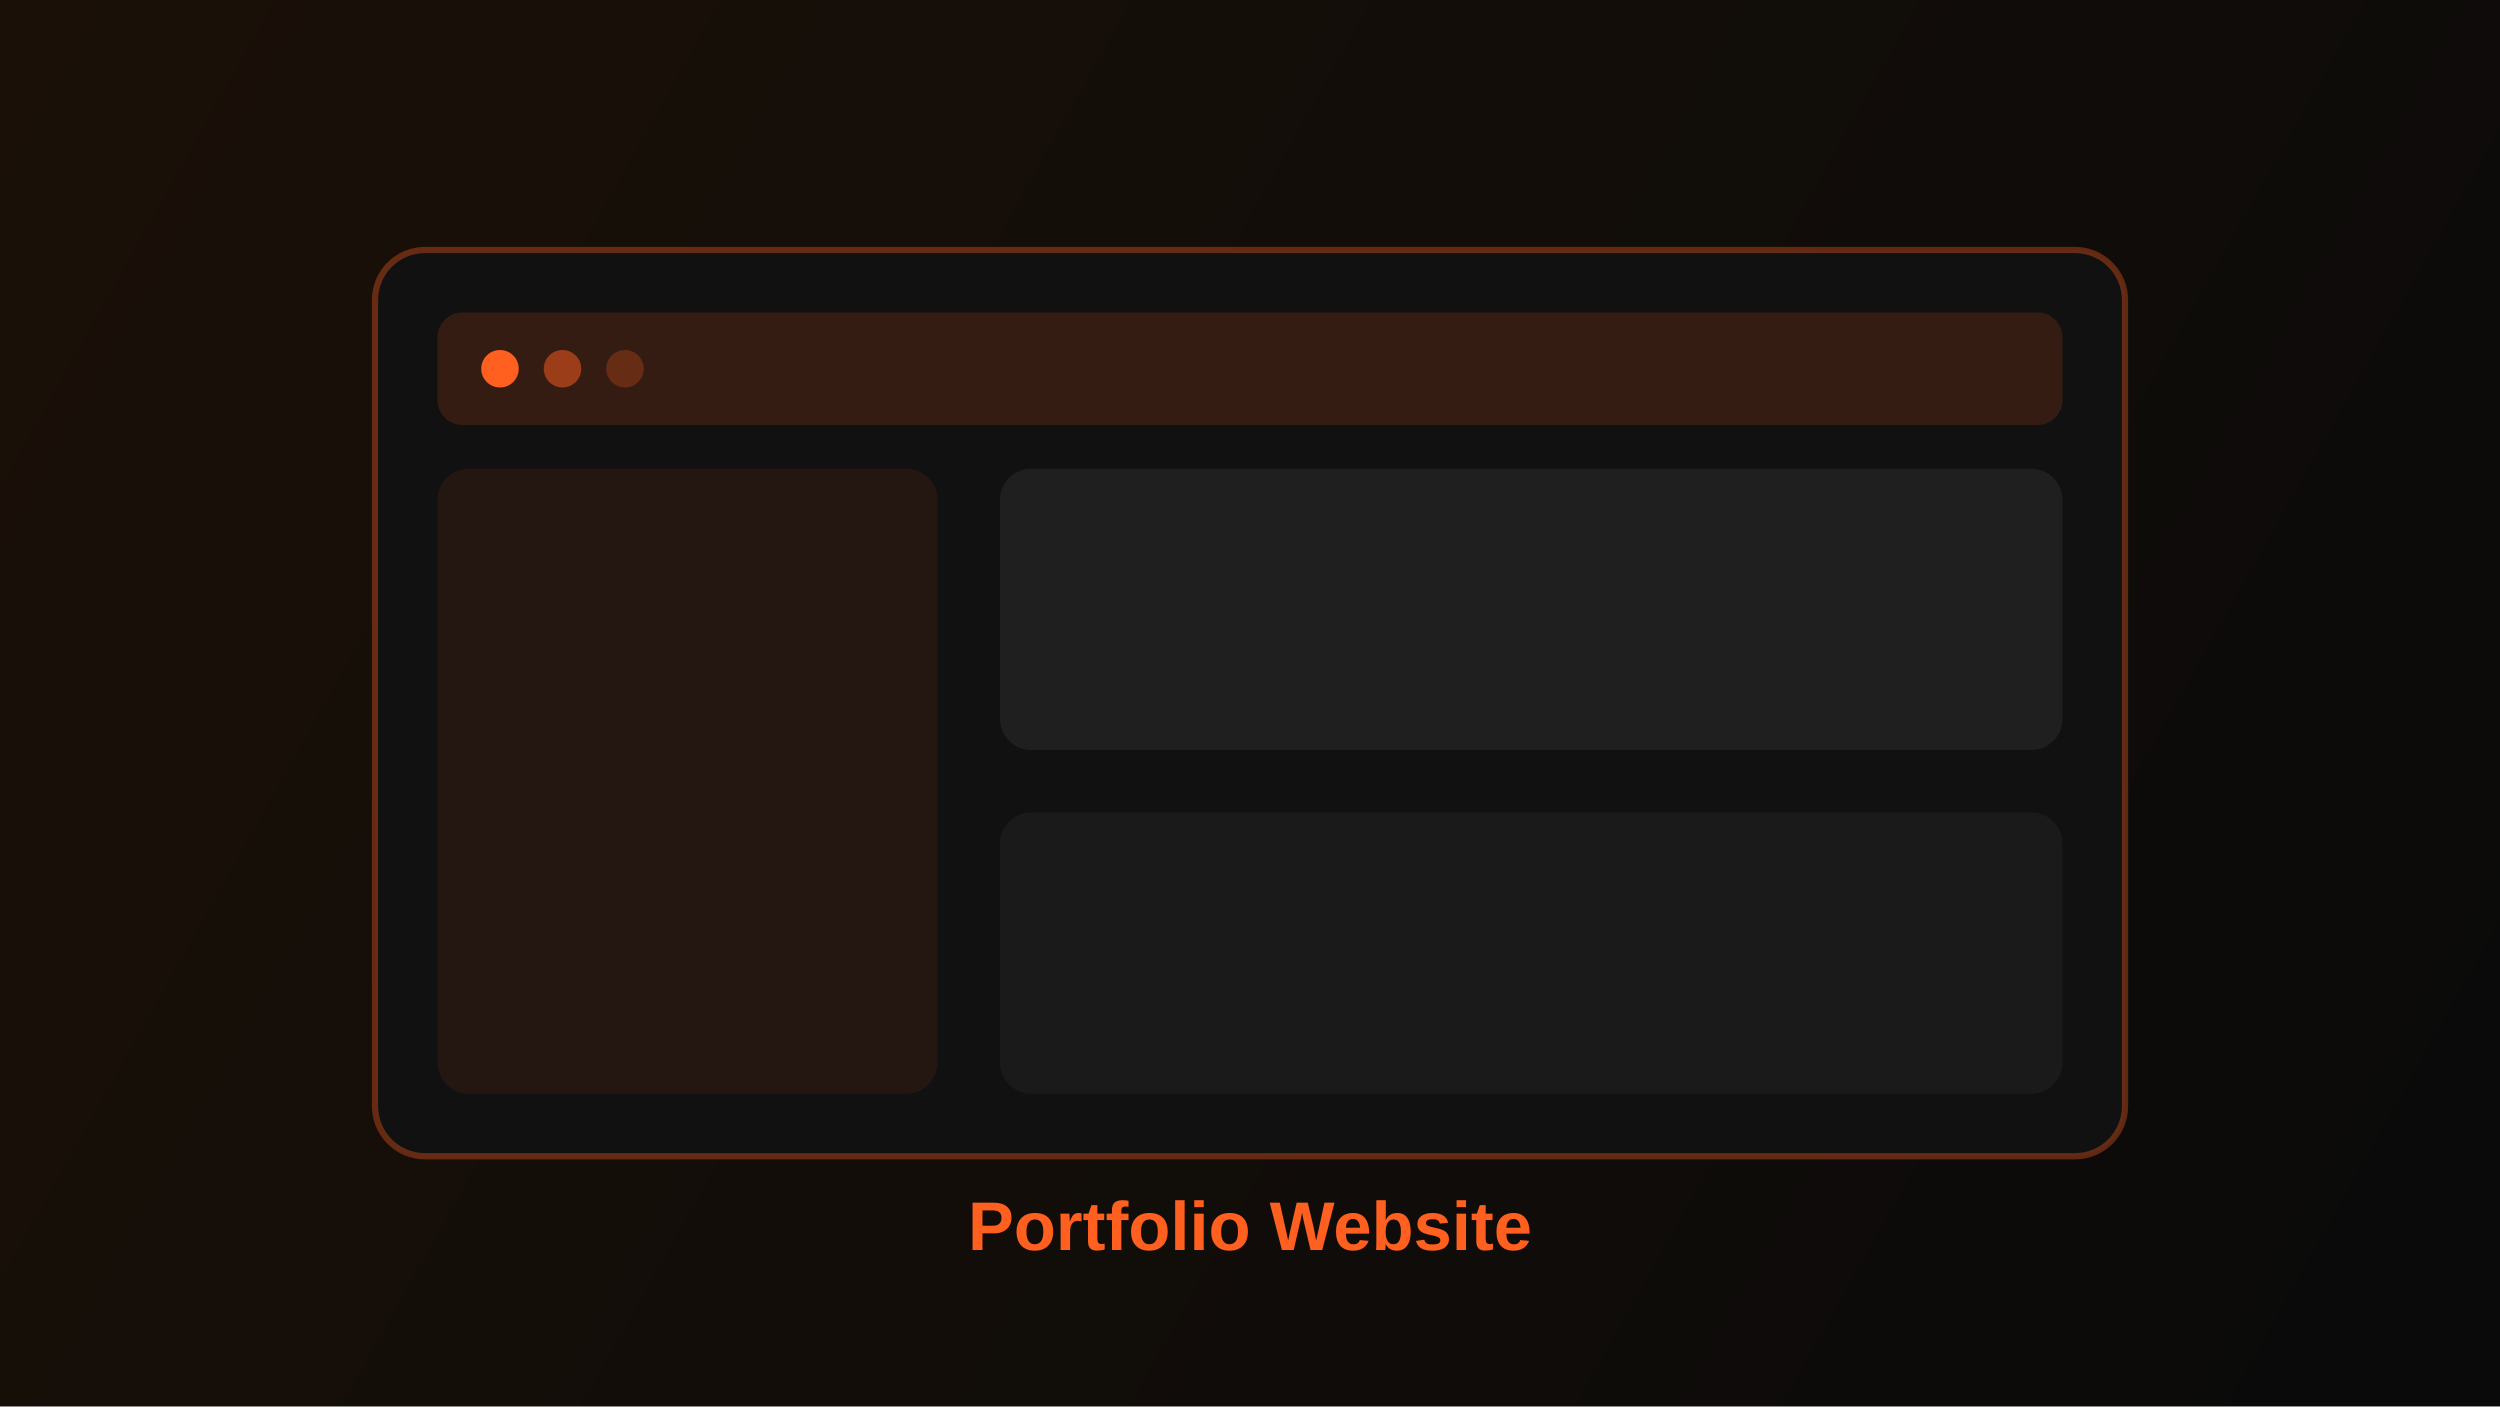
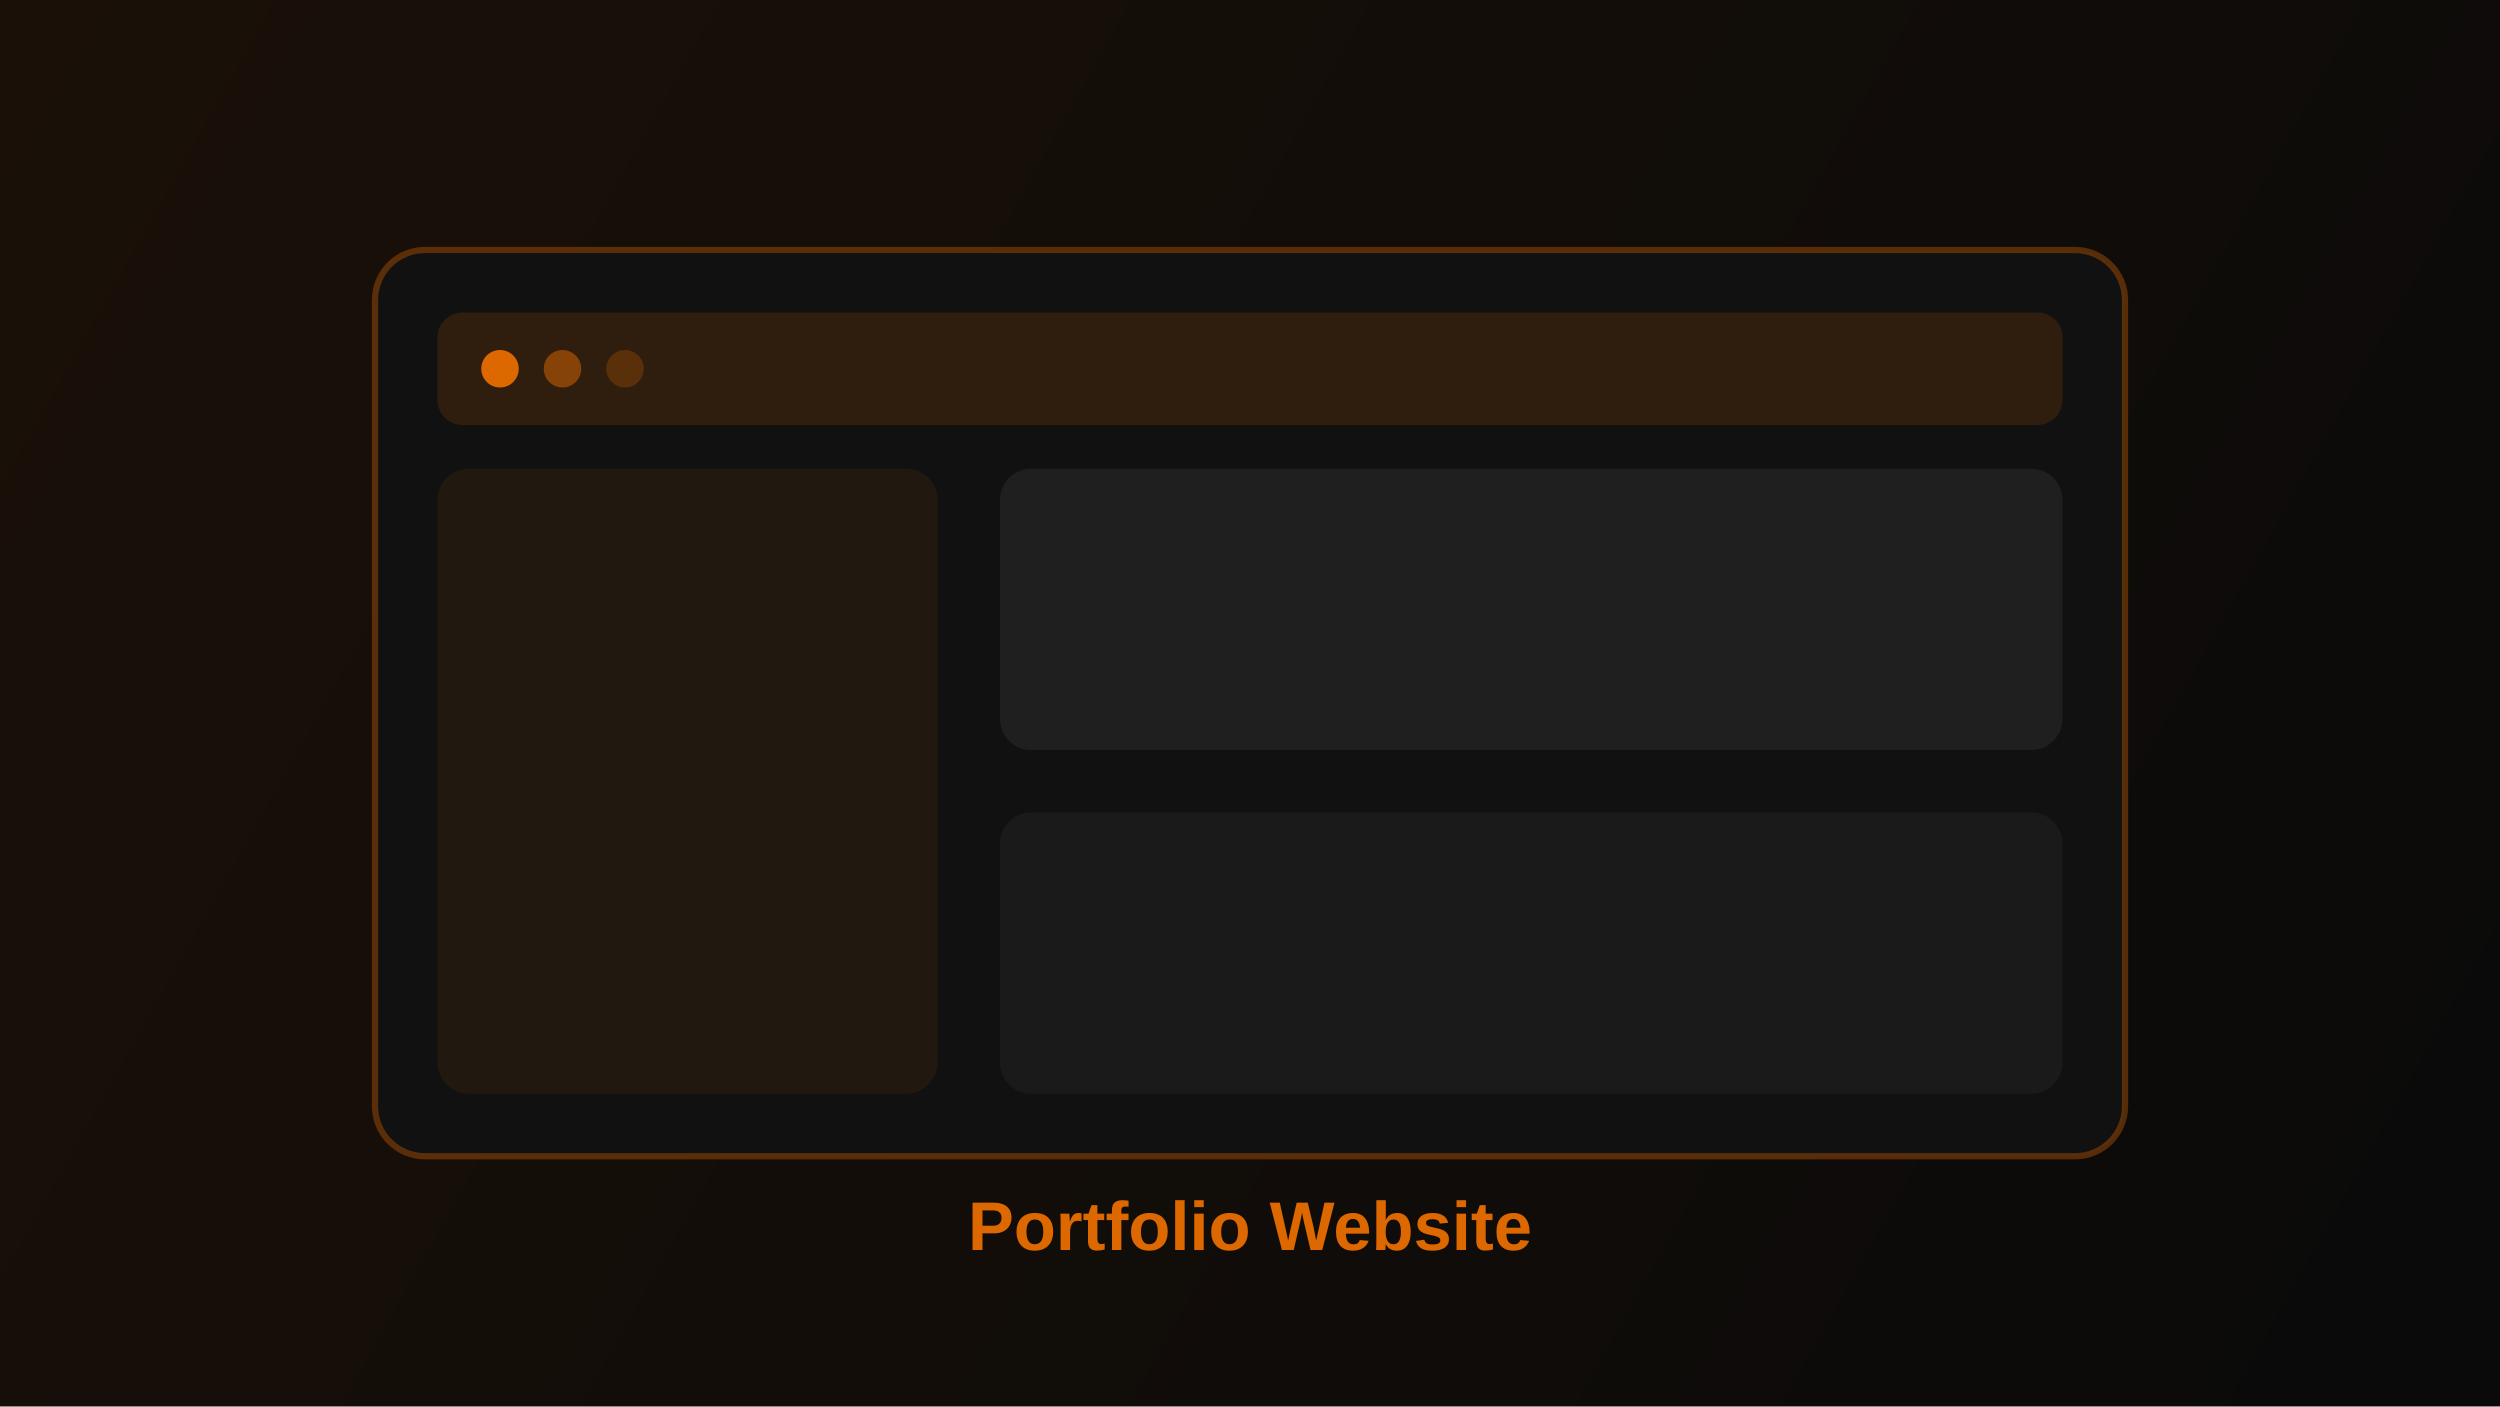
<svg xmlns="http://www.w3.org/2000/svg" viewBox="0 0 800 450" fill="none">
  <rect width="800" height="450" fill="#0a0a0a" />
  <rect x="0" y="0" width="800" height="450" fill="url(#bg)" />
  <defs>
    <linearGradient id="bg" x1="0" y1="0" x2="800" y2="450" gradientUnits="userSpaceOnUse">
      <stop stop-color="#1a1008" />
      <stop offset="1" stop-color="#0a0a0a" />
    </linearGradient>
    <linearGradient id="accent" x1="0" y1="0" x2="1" y2="1">
-       <stop stop-color="#ff5f1f" />
-       <stop offset="1" stop-color="#ff9a5c" />
+       <stop stop-color="#de6800" />
+       <stop offset="1" stop-color="#f08820" />
    </linearGradient>
  </defs>
-   <rect x="120" y="80" width="560" height="290" rx="16" stroke="#ff5f1f" stroke-opacity="0.35" stroke-width="2" fill="#111" />
-   <rect x="140" y="100" width="520" height="36" rx="8" fill="#ff5f1f" fill-opacity="0.15" />
-   <circle cx="160" cy="118" r="6" fill="#ff5f1f" />
-   <circle cx="180" cy="118" r="6" fill="#ff5f1f" fill-opacity="0.5" />
-   <circle cx="200" cy="118" r="6" fill="#ff5f1f" fill-opacity="0.25" />
-   <rect x="140" y="150" width="160" height="200" rx="10" fill="#ff5f1f" fill-opacity="0.08" />
+   <rect x="120" y="80" width="560" height="290" rx="16" stroke="#de6800" stroke-opacity="0.35" stroke-width="2" fill="#111" />
+   <rect x="140" y="100" width="520" height="36" rx="8" fill="#de6800" fill-opacity="0.15" />
+   <circle cx="160" cy="118" r="6" fill="#de6800" />
+   <circle cx="180" cy="118" r="6" fill="#de6800" fill-opacity="0.5" />
+   <circle cx="200" cy="118" r="6" fill="#de6800" fill-opacity="0.25" />
+   <rect x="140" y="150" width="160" height="200" rx="10" fill="#de6800" fill-opacity="0.08" />
  <rect x="320" y="150" width="340" height="90" rx="10" fill="#ffffff" fill-opacity="0.06" />
  <rect x="320" y="260" width="340" height="90" rx="10" fill="#ffffff" fill-opacity="0.04" />
-   <text x="400" y="400" text-anchor="middle" fill="#ff5f1f" font-family="Arial,sans-serif" font-size="22" font-weight="700">Portfolio Website</text>
+   <text x="400" y="400" text-anchor="middle" fill="#de6800" font-family="Arial,sans-serif" font-size="22" font-weight="700">Portfolio Website</text>
</svg>
